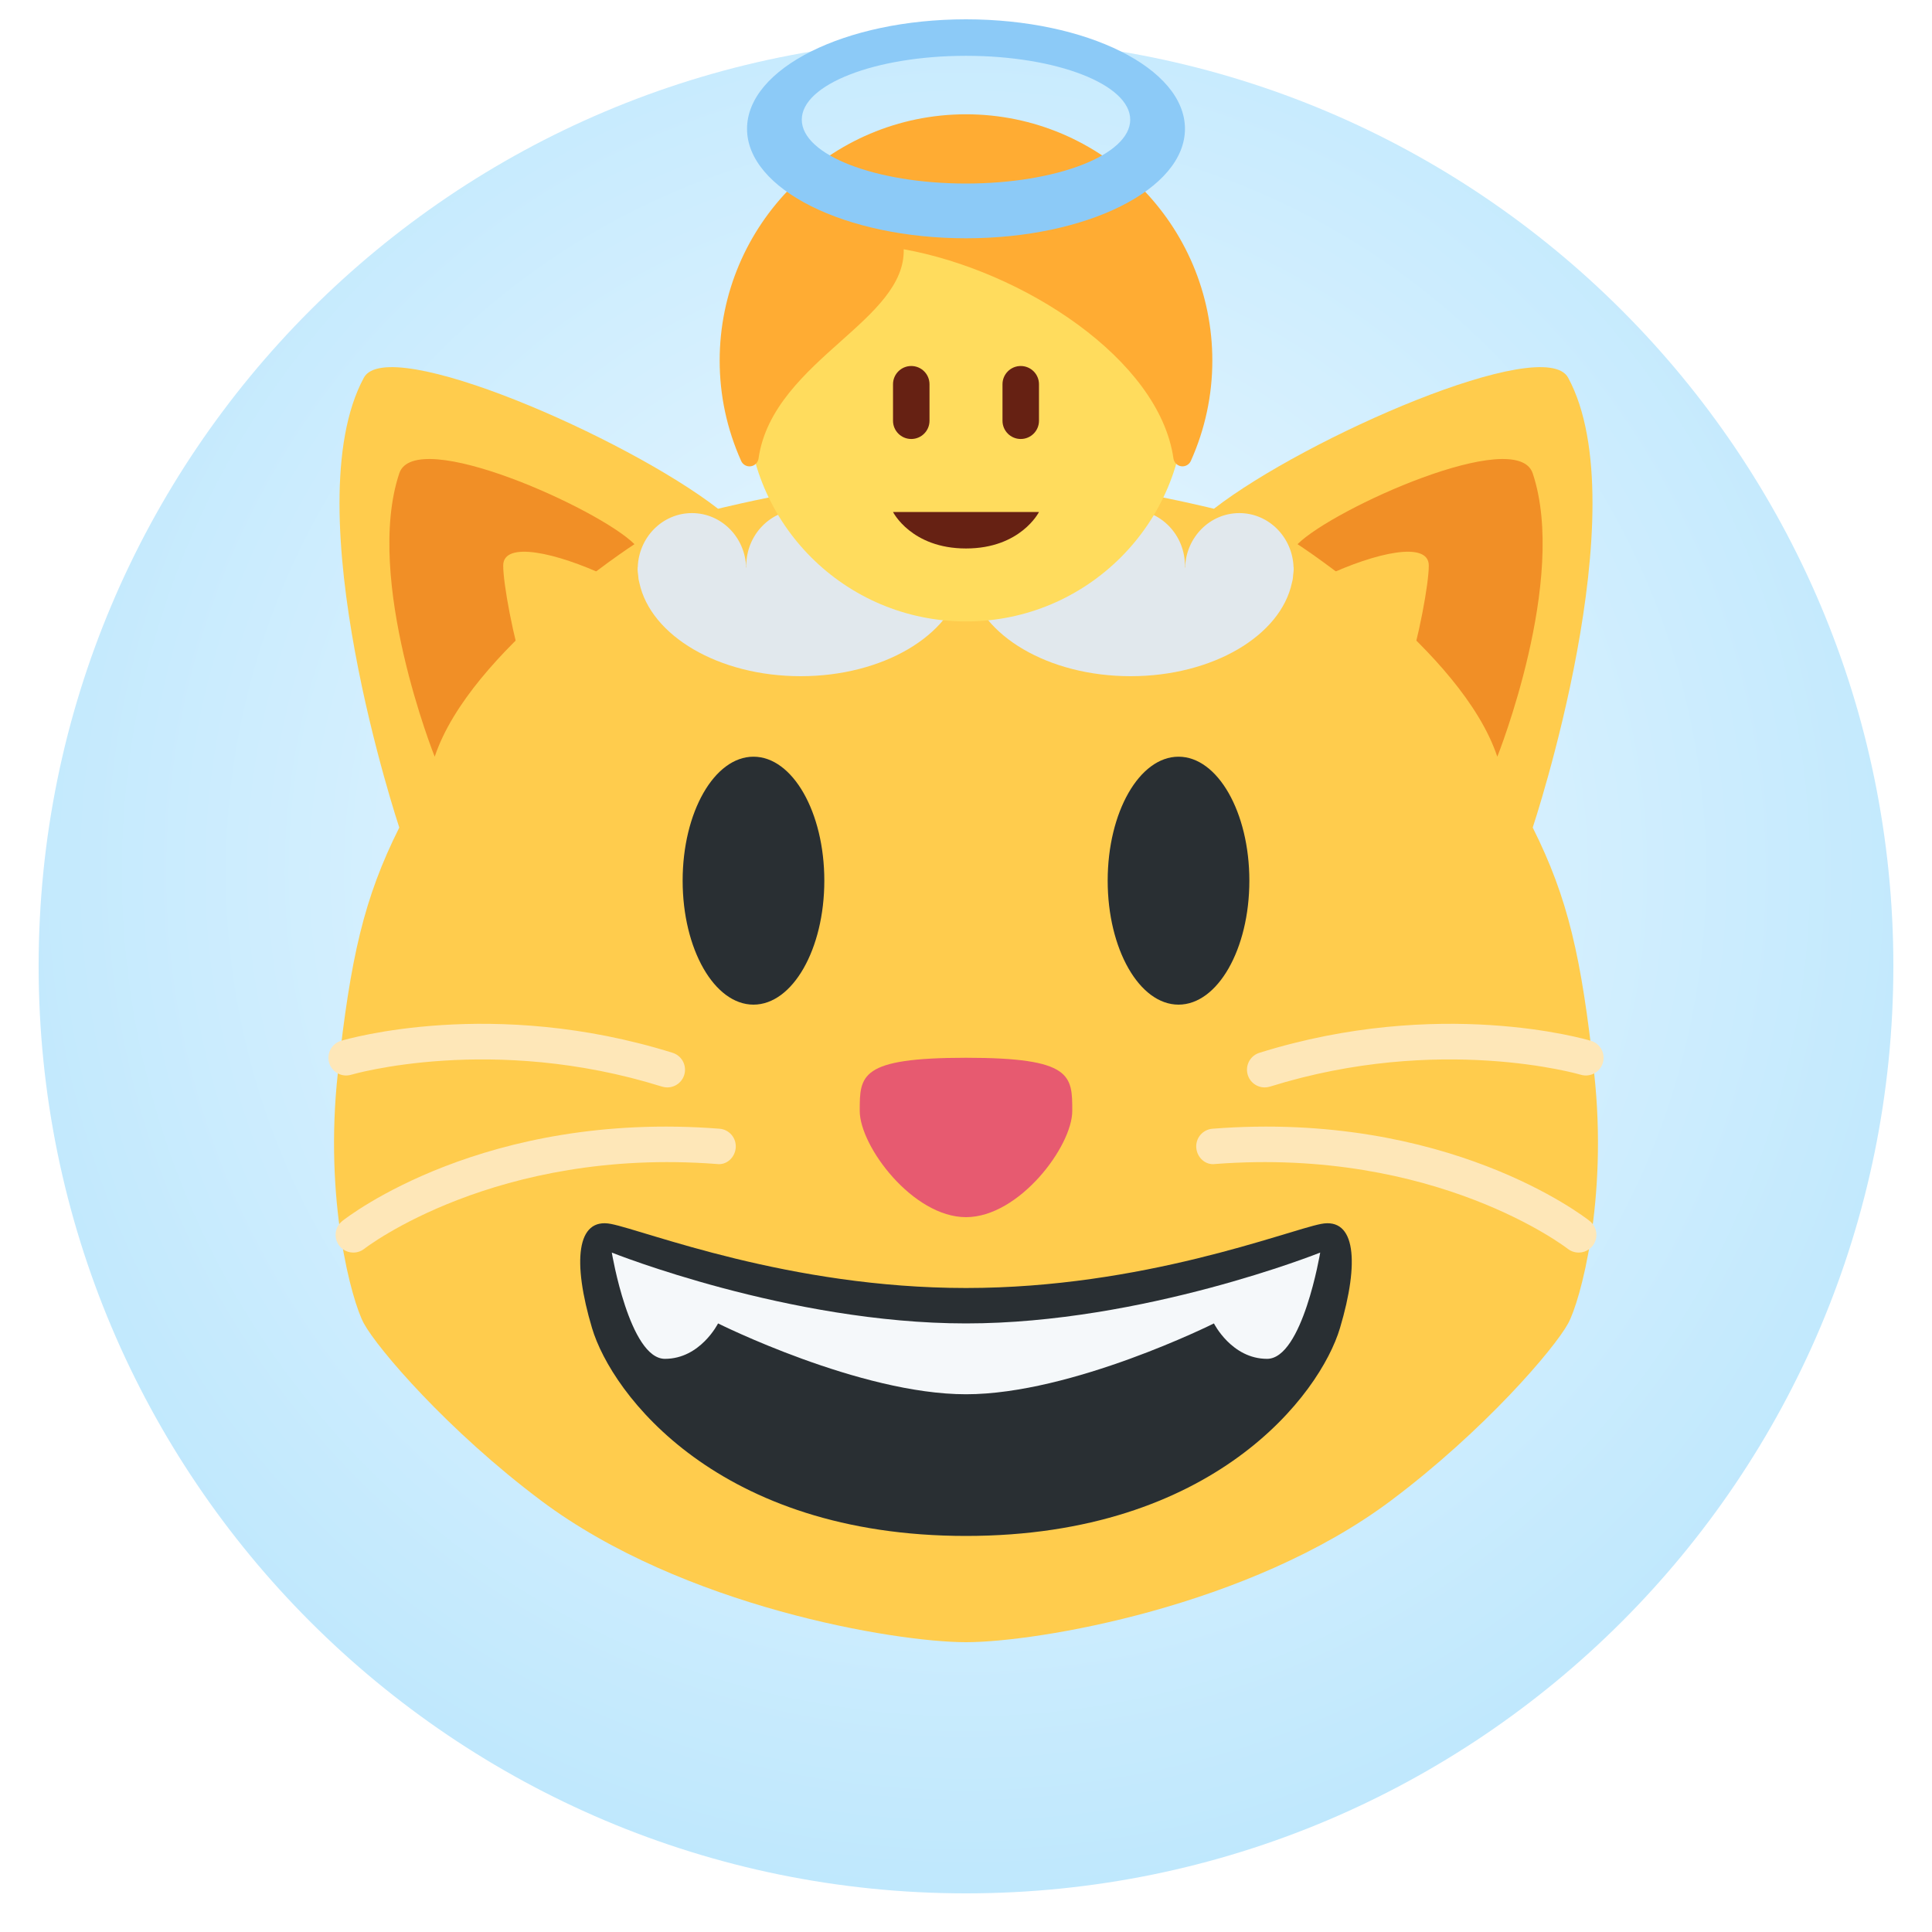
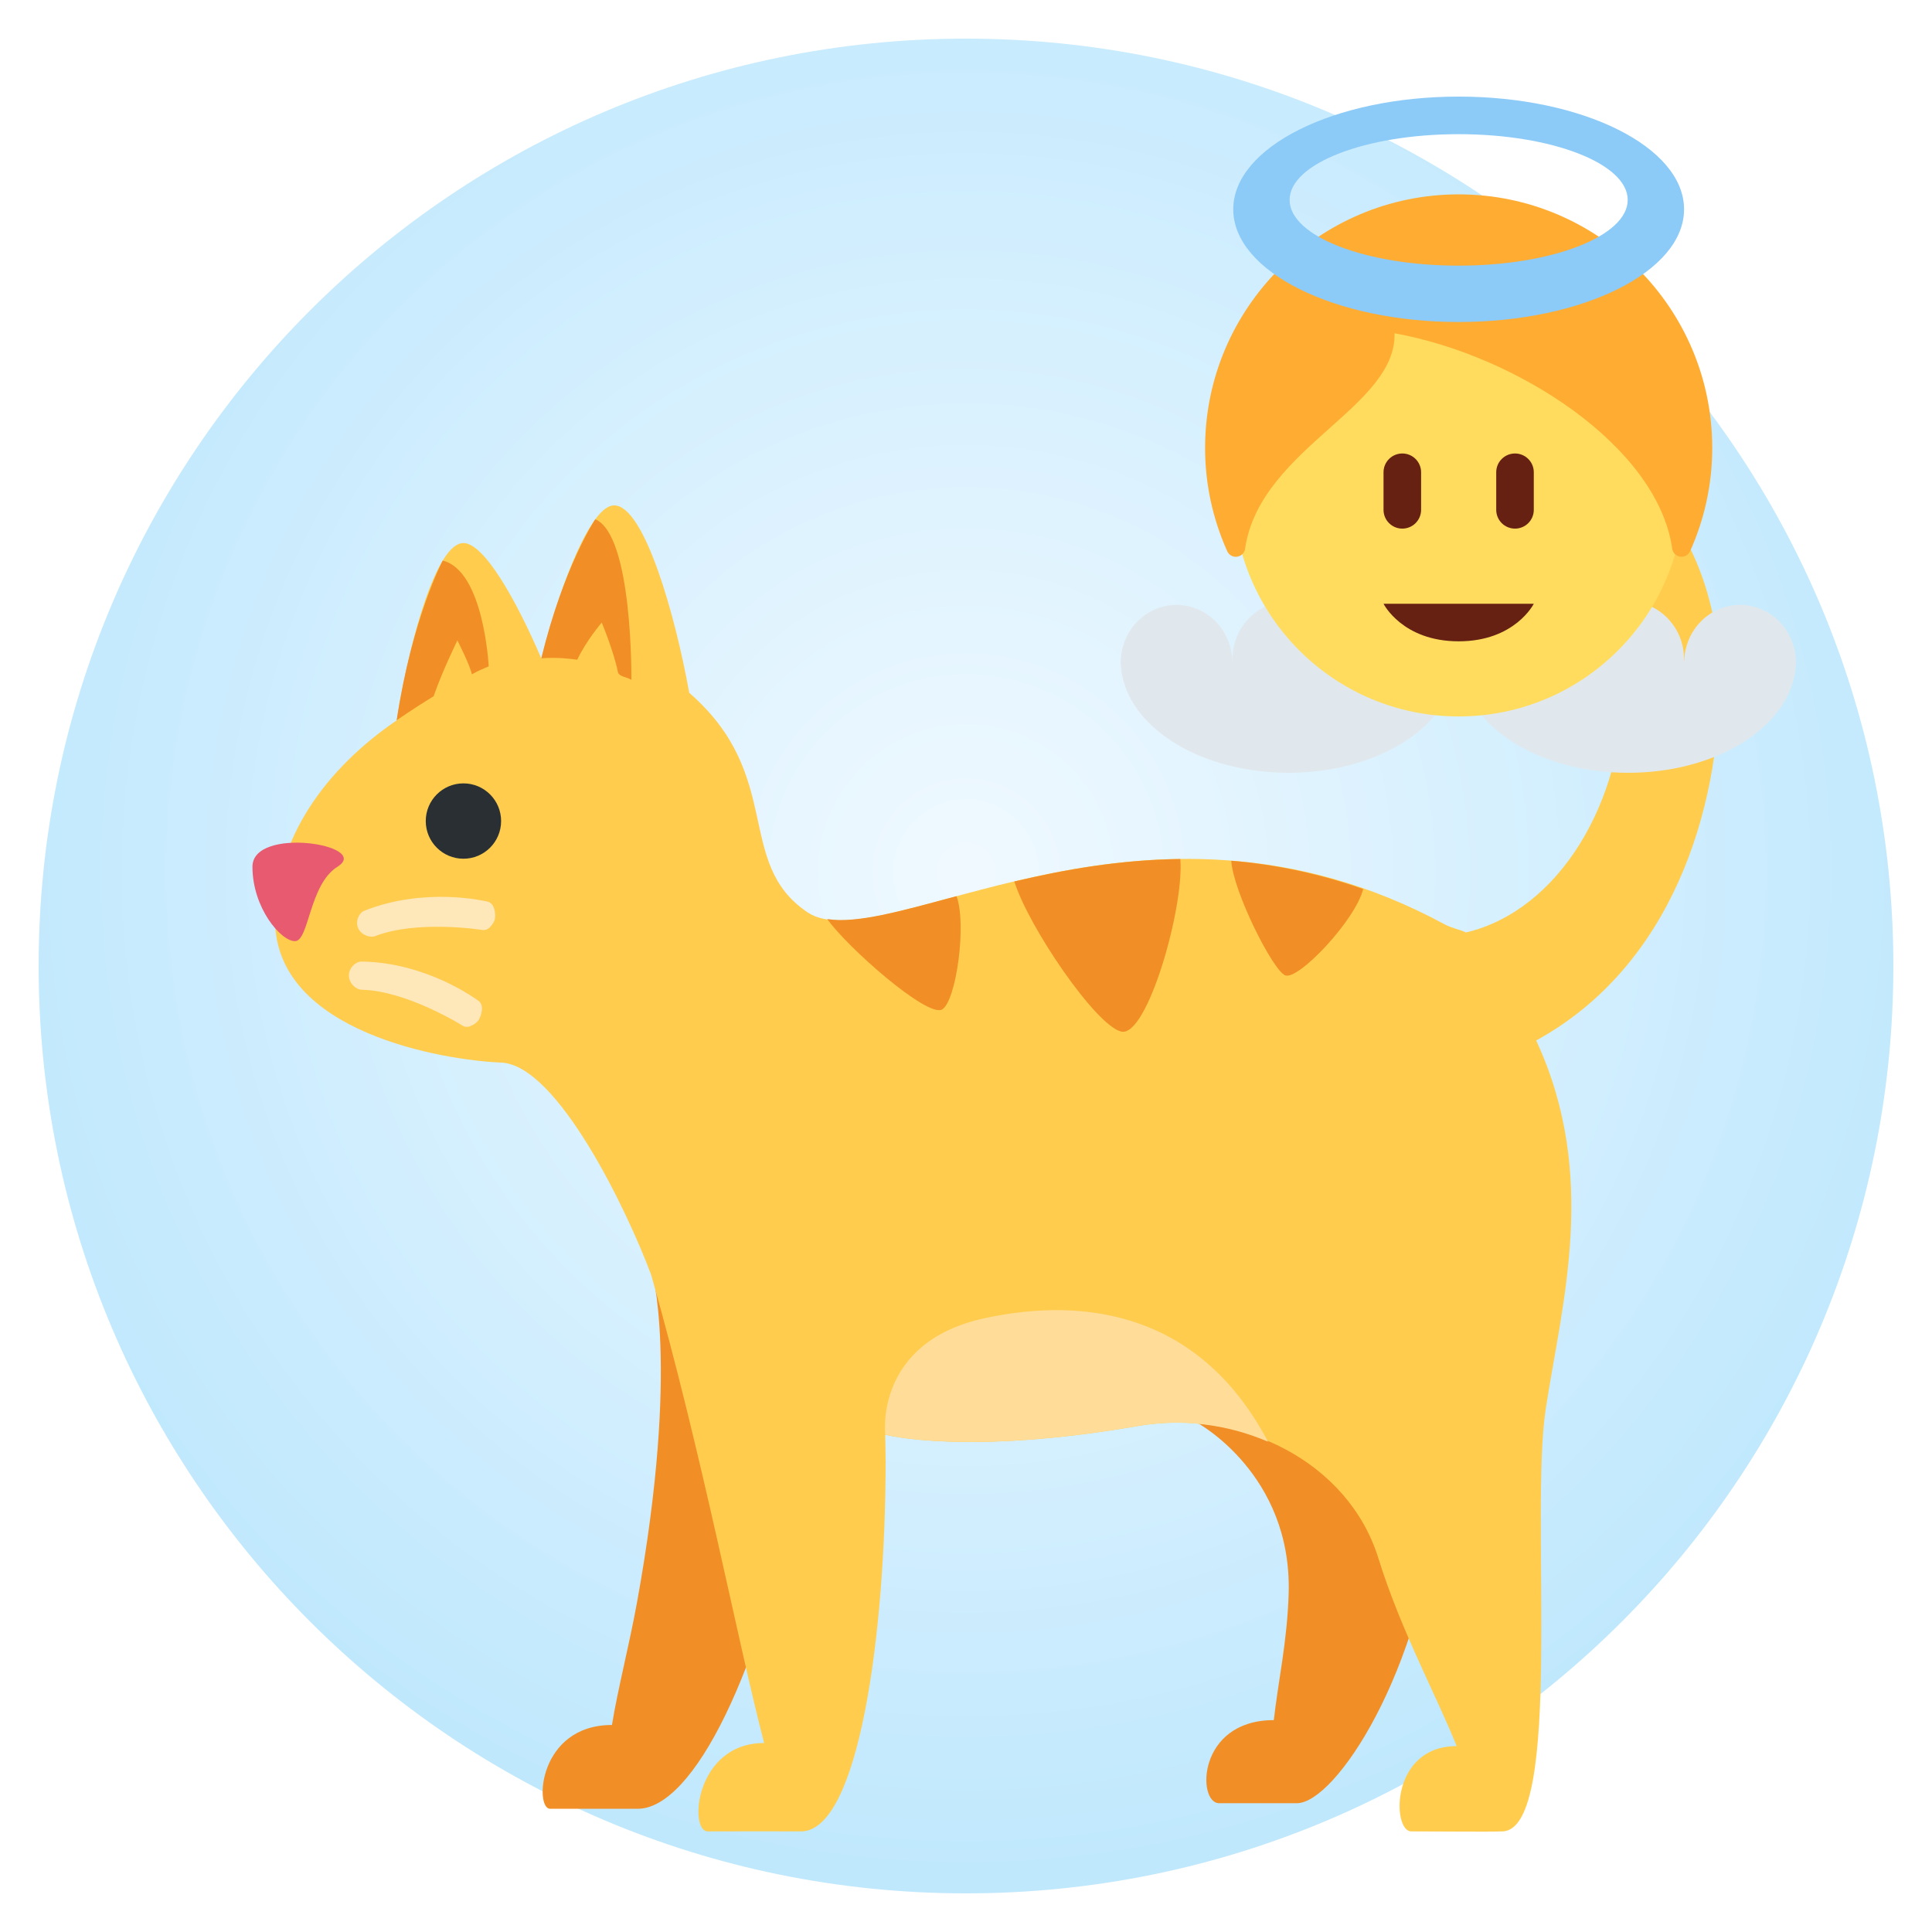
<svg xmlns="http://www.w3.org/2000/svg" viewBox="0 0 200 200" width="250" height="250">
  <defs>
    <radialGradient id="g" cx="50%" cy="45%" r="60%">
      <stop offset="0" stop-color="#f0f9ff" />
      <stop offset="1" stop-color="#bae6fd" />
    </radialGradient>
  </defs>
  <circle cx="100" cy="100" r="96" fill="url(#g)" />
-   <svg x="34" y="38" width="132" height="132" viewBox="0 0 36 36">
-     <path fill="#FFCC4D" d="M35.734 19.929C35.375 16.66 35 15 34 13c0 0 3-9 1-12.7-.674-1.246-7.404 1.688-10 3.7 0 0-4-.998-7-.998S11 4 11 4C8.404 1.988 1.674-.946 1 .3-1 4 2 13 2 13 1 15 .625 16.66.266 19.929-.129 23.513.657 26.37 1 27c.39.716 2.367 3.025 5 5 4 3 10 4 12 4s8-1 12-4c2.633-1.975 4.61-4.284 5-5 .343-.63 1.129-3.487.734-7.071z" />
-     <path fill="#E75A70" d="M18 19.5c3 0 3 .5 3 1.5s-1.5 3-3 3-3-2-3-3-.001-1.5 3-1.5z" />
-     <path fill="#F18F26" d="M2 3c.447-1.342 5.64 1 6.64 2C8.64 5 4 8 3 11c0 0-2-5-1-8zm32 0c-.447-1.342-5.64 1-6.64 2 0 0 4.64 3 5.64 6 0 0 2-5 1-8z" />
-     <path fill="#FFCC4D" d="M4.934 5.603C4.934 4.189 11 7 10 8s-2 1.603-3 2.603-2.066-4-2.066-5zm26.132 0C31.066 4.189 25 7 26 8s2 1.603 3 2.603 2.066-4 2.066-5z" />
-     <path fill="#FEE7B8" d="M.701 25a.5.5 0 0 1-.31-.892c.162-.127 4.02-3.12 10.648-2.605.275.02.481.261.46.536-.021.275-.257.501-.537.46-6.233-.474-9.915 2.366-9.951 2.395a.51.51 0 0 1-.31.106zm8.868-4.663a.512.512 0 0 1-.149-.022c-4.79-1.497-8.737-.347-8.777-.336a.499.499 0 1 1-.288-.957c.173-.052 4.286-1.247 9.362.338a.5.5 0 0 1-.148.977zM35.299 25a.5.5 0 0 0 .31-.892c-.162-.127-4.02-3.12-10.648-2.605a.499.499 0 0 0-.46.536c.021.275.257.501.537.46 6.233-.474 9.915 2.366 9.951 2.395a.51.51 0 0 0 .31.106zm-8.868-4.663c.049 0 .1-.007.149-.022 4.79-1.497 8.737-.347 8.777-.336a.499.499 0 1 0 .288-.957c-.173-.052-4.286-1.247-9.362.338a.5.5 0 0 0 .148.977z" />
-     <path fill="#292F33" d="M28.023 24.191C27.046 24.383 23 26 18 26s-9.046-1.617-10.023-1.809C7 24 6.885 25.264 7.442 27.132 8 29 11 33 18 33s10-4 10.558-5.868c.557-1.868.442-3.132-.535-2.941z" />
-     <path fill="#F5F8FA" d="M8 25s5 2 10 2 10-2 10-2-.5 3-1.5 3-1.5-1-1.5-1-4 2-7 2-7-2-7-2-.5 1-1.5 1S8 25 8 25z" />
-     <g fill="#292F33">
-       <ellipse cx="12" cy="14.5" rx="2" ry="3.5" />
-       <ellipse cx="24" cy="14.5" rx="2" ry="3.5" />
-     </g>
+   <svg x="22" y="34" width="156" height="156" viewBox="0 0 36 36">
+     <path fill="#F18F26" d="M10.478 22.439s.702 2.281-.337 7.993c-.186 1.025-.46 2.072-.599 2.93-1.757 0-1.851 2.002-1.478 2.002h2.094c1.337 0 2.971-3.334 3.854-7.961s-3.534-4.964-3.534-4.964zm13.042 3.702s2.272 1.22 2.188 4.081c-.033 1.131-.249 2.091-.355 3.024-1.832 0-1.839 1.985-1.305 1.985h1.856c.923 0 3.001-3.158 3.379-7.281.379-4.122-5.763-1.809-5.763-1.809z" />
+     <path fill="#FFCC4E" d="M36 8.447C36 3.525 31.859 1 27 1a1 1 0 1 0 0 2c1.804 0 6.717.934 6.717 5.447 0 2.881-1.567 5.462-3.77 5.982-.164-.073-.345-.104-.509-.192-7.239-3.917-13.457.902-15.226-.29-1.752-1.182-.539-3.255-2.824-5.243-.33-1.841-1.073-4.477-1.794-4.477-.549 0-1.265 1.825-1.74 3.656-.591-1.381-1.363-2.756-1.86-2.756-.64 0-1.278 2.273-1.594 4.235-1.68 1.147-2.906 2.809-2.906 4.765 0 2.7 4.05 3.357 5.4 3.411 1.35.054 3.023 3.562 3.585 5.072 1.242 4.367 2.051 8.699 2.698 11.183-1.649 0-1.804 2.111-1.348 2.111.713 0 1.953-.003 2.225 0 1.381.014 2.026-4.706 2.026-8.849 0-.212-.011-.627-.011-.627s1.93.505 6.038-.208c2.444-.424 5.03.849 5.746 3.163.527 1.704 1.399 3.305 1.868 4.484-1.589 0-1.545 2.037-1.084 2.037.787 0 1.801.014 2.183 0 1.468-.055.643-7.574 1.03-10.097s1.267-5.578-.229-8.797C34.857 15.236 36 11.505 36 8.447z" />
+     <circle cx="5.994" cy="11.768" r=".9" fill="#292F33" />
+     <path fill="#E75A70" d="M2.984 12.86c-.677.423-.677 1.777-1.015 1.777S.954 13.841.954 12.86c-.001-.981 2.862-.52 2.03 0z" />
+     <path fill="#FEE7B8" d="M6.578 14.343c-.041.026-.09.036-.142.026-.018-.004-1.548-.241-2.545.146-.129.05-.341-.023-.413-.191s.023-.365.152-.415c1.44-.569 2.857-.234 2.934-.218.139.029.195.19.188.372-.004.114-.104.235-.174.28zm-.472 2.339a.186.186 0 0 1-.141-.031c-.015-.01-1.331-.83-2.402-.853-.138-.003-.305-.154-.305-.341 0-.186.165-.335.304-.333 1.552.024 2.724.891 2.789.937.117.082.104.255.027.424-.049.107-.189.182-.272.197z" />
+     <path fill="#F18F26" d="M7.854 7.881s.372-.039.859.033c.217-.46.585-.887.585-.887s.281.668.386 1.179c.025.12.218.117.322.189 0 0 .038-3.463-.863-3.836.001-.002-.755 1.124-1.289 3.322zM4.399 9.36s.384-.267.883-.574c.217-.624.568-1.333.568-1.333s.307.602.345.81c.21-.114.21-.106.403-.19 0 0-.114-2.286-1.099-2.527 0 0-.732 1.372-1.1 3.814z" />
+     <path fill="#FD9" d="M18.45 23.644c-2.649.57-2.38 2.782-2.38 2.782s1.93.505 6.038-.208a5.542 5.542 0 0 1 3.107.377c-1.607-3.047-4.315-3.479-6.765-2.951z" />
+     <path fill="#F18F26" d="M14.686 14.109c.476.676 2.397 2.368 2.745 2.159.338-.203.59-2.055.342-2.706-1.329.359-2.385.658-3.087.547zm7.024 2.689c.623.138 1.507-2.979 1.41-4.123-1.449.017-2.78.256-3.965.537.335 1.08 1.953 3.452 2.555 3.586zm2.627-4.082c.042.723.982 2.603 1.285 2.737.307.137 1.685-1.319 1.866-2.061a12.573 12.573 0 0 0-3.151-.676z" />
  </svg>
-   <svg x="66" y="2" width="68" height="68" viewBox="0 0 36 36">
+   <svg x="116" y="10" width="70" height="70" viewBox="0 0 36 36">
    <path fill="#E1E8ED" d="M.005 30.093a.287.287 0 0 0-.005.041c.001.11.02.215.032.322.009.073.01.15.021.225l.046.2C.715 33.773 4.431 36 8.94 36c4.506 0 8.225-2.227 8.838-5.119.018-.066.035-.131.046-.199.012-.074.015-.151.022-.227.012-.106.031-.211.032-.321 0-.015-.004-.028-.006-.041l.006-.053h-.008c-.051-1.652-1.357-2.979-2.971-2.979-1.617 0-2.923 1.327-2.973 2.979h-.018c.001-.031.009-.061.009-.093 0-1.696-1.334-3.072-2.98-3.072-1.644 0-2.978 1.374-2.98 3.072.001.032.009.062.012.093h-.017c-.051-1.652-1.356-2.979-2.972-2.979-1.615 0-2.921 1.327-2.97 2.979L0 30.039c0 .019.005.036.005.054zm18.084 0a.203.203 0 0 0-.006.041c.001.11.02.215.031.322.01.073.011.15.021.225.014.069.031.137.046.2.617 2.892 4.334 5.119 8.841 5.119 4.506 0 8.225-2.227 8.839-5.119.018-.066.035-.131.046-.199.012-.074.016-.151.022-.227.012-.106.03-.211.032-.321 0-.015-.004-.028-.006-.041l.006-.053h-.009c-.051-1.652-1.357-2.979-2.971-2.979-1.616 0-2.923 1.327-2.973 2.979h-.018c.001-.031.009-.061.009-.093 0-1.696-1.334-3.072-2.979-3.072-1.644 0-2.978 1.374-2.979 3.072.002.032.009.062.012.093h-.019c-.051-1.652-1.356-2.979-2.972-2.979-1.615 0-2.921 1.327-2.97 2.979l-.01-.001c.001.019.007.036.007.054z" />
    <circle cx="18" cy="21" r="12" fill="#FFDC5D" />
    <path fill="#FFAC33" d="M18 5.205c-7.444 0-13.5 6.056-13.5 13.5 0 1.9.396 3.751 1.178 5.499a.5.5 0 0 0 .952-.134c.393-2.755 2.581-4.706 4.512-6.428 1.793-1.599 3.498-3.119 3.444-5.041 6.516 1.171 14.006 6.017 14.784 11.469a.5.5 0 0 0 .951.134 13.386 13.386 0 0 0 1.179-5.499c0-7.444-6.056-13.5-13.5-13.5z" />
    <path fill="#662113" d="M14 27h8s-1 2-4 2-4-2-4-2zm2-5a1 1 0 1 1-2 0v-2a1 1 0 1 1 2 0v2zm6 0a1 1 0 1 1-2 0v-2a1 1 0 1 1 2 0v2z" />
    <path fill="#8CCAF7" d="M18 0C11.373 0 6 2.687 6 6s5.373 6 12 6 12-2.686 12-6-5.373-6-12-6zm0 9c-4.971 0-9-1.567-9-3.5S13.029 2 18 2s9 1.567 9 3.5S22.971 9 18 9z" />
  </svg>
</svg>
